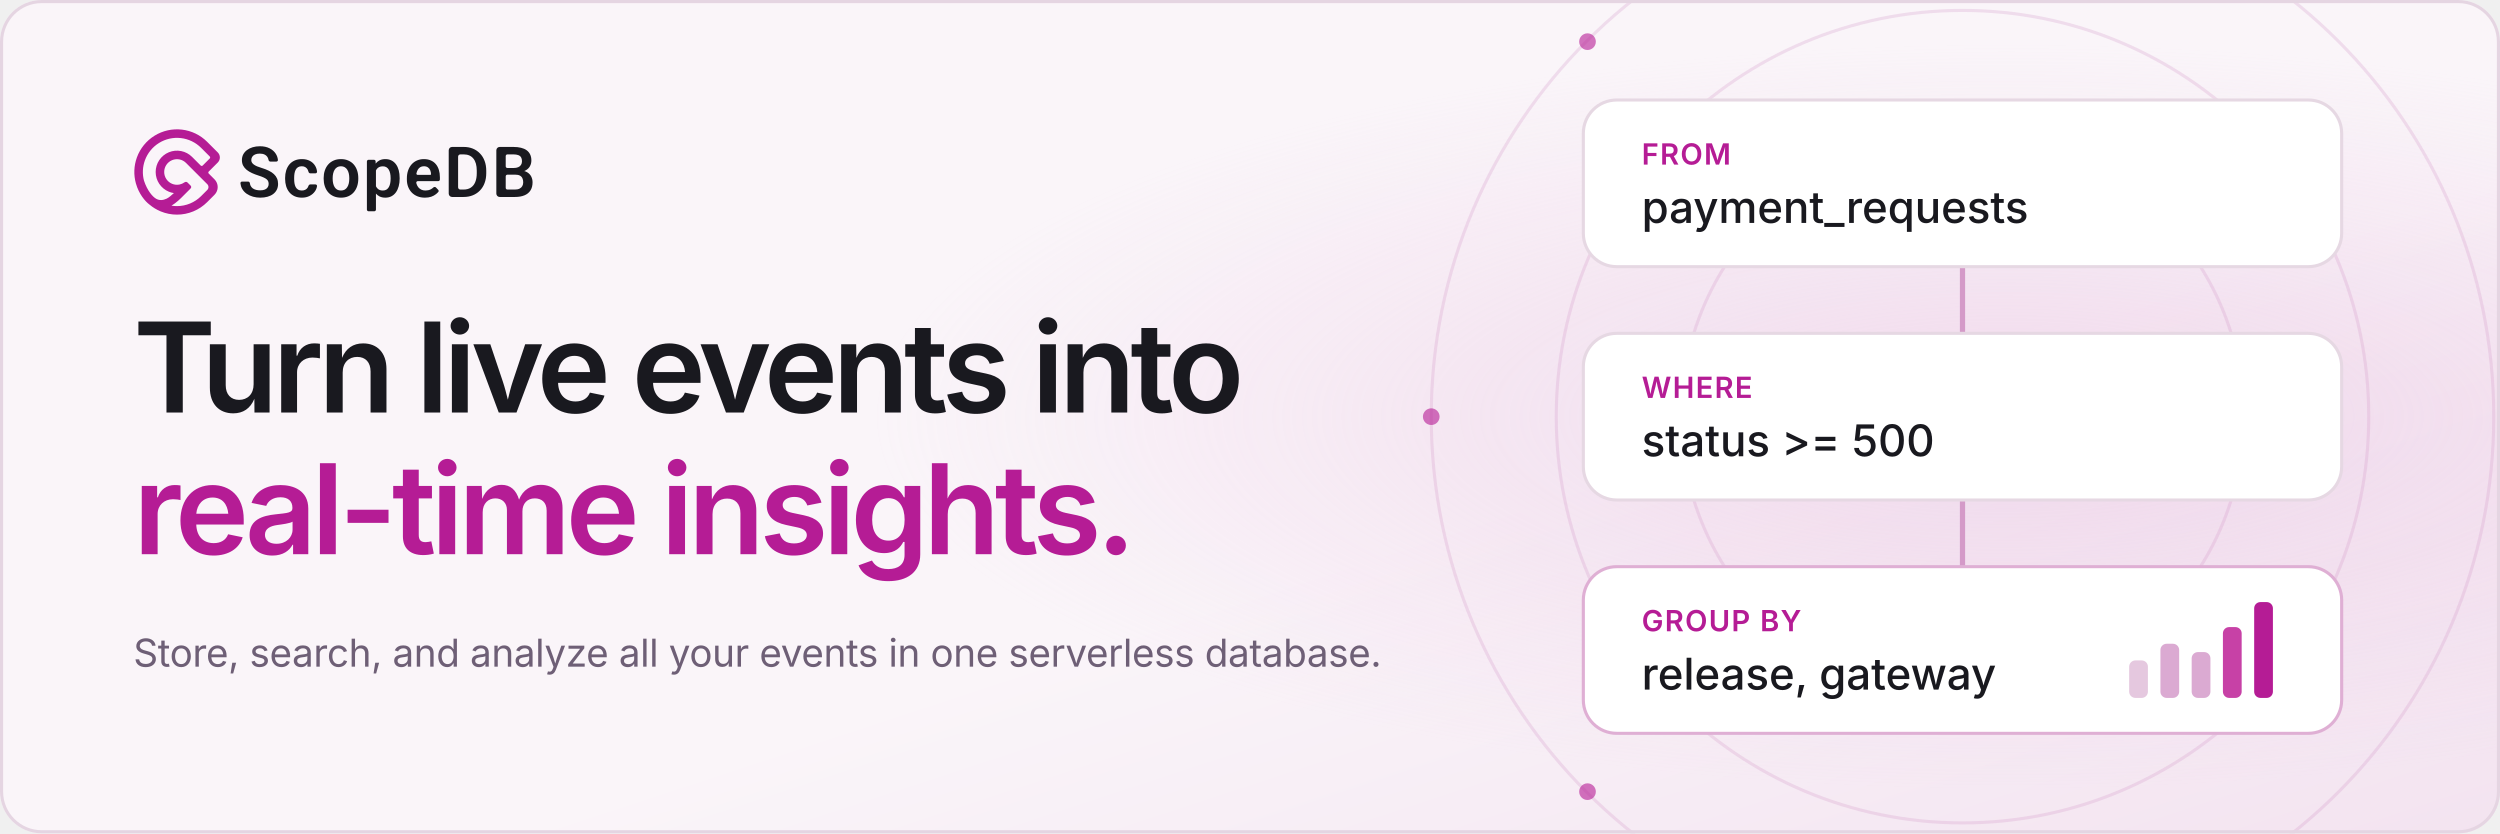
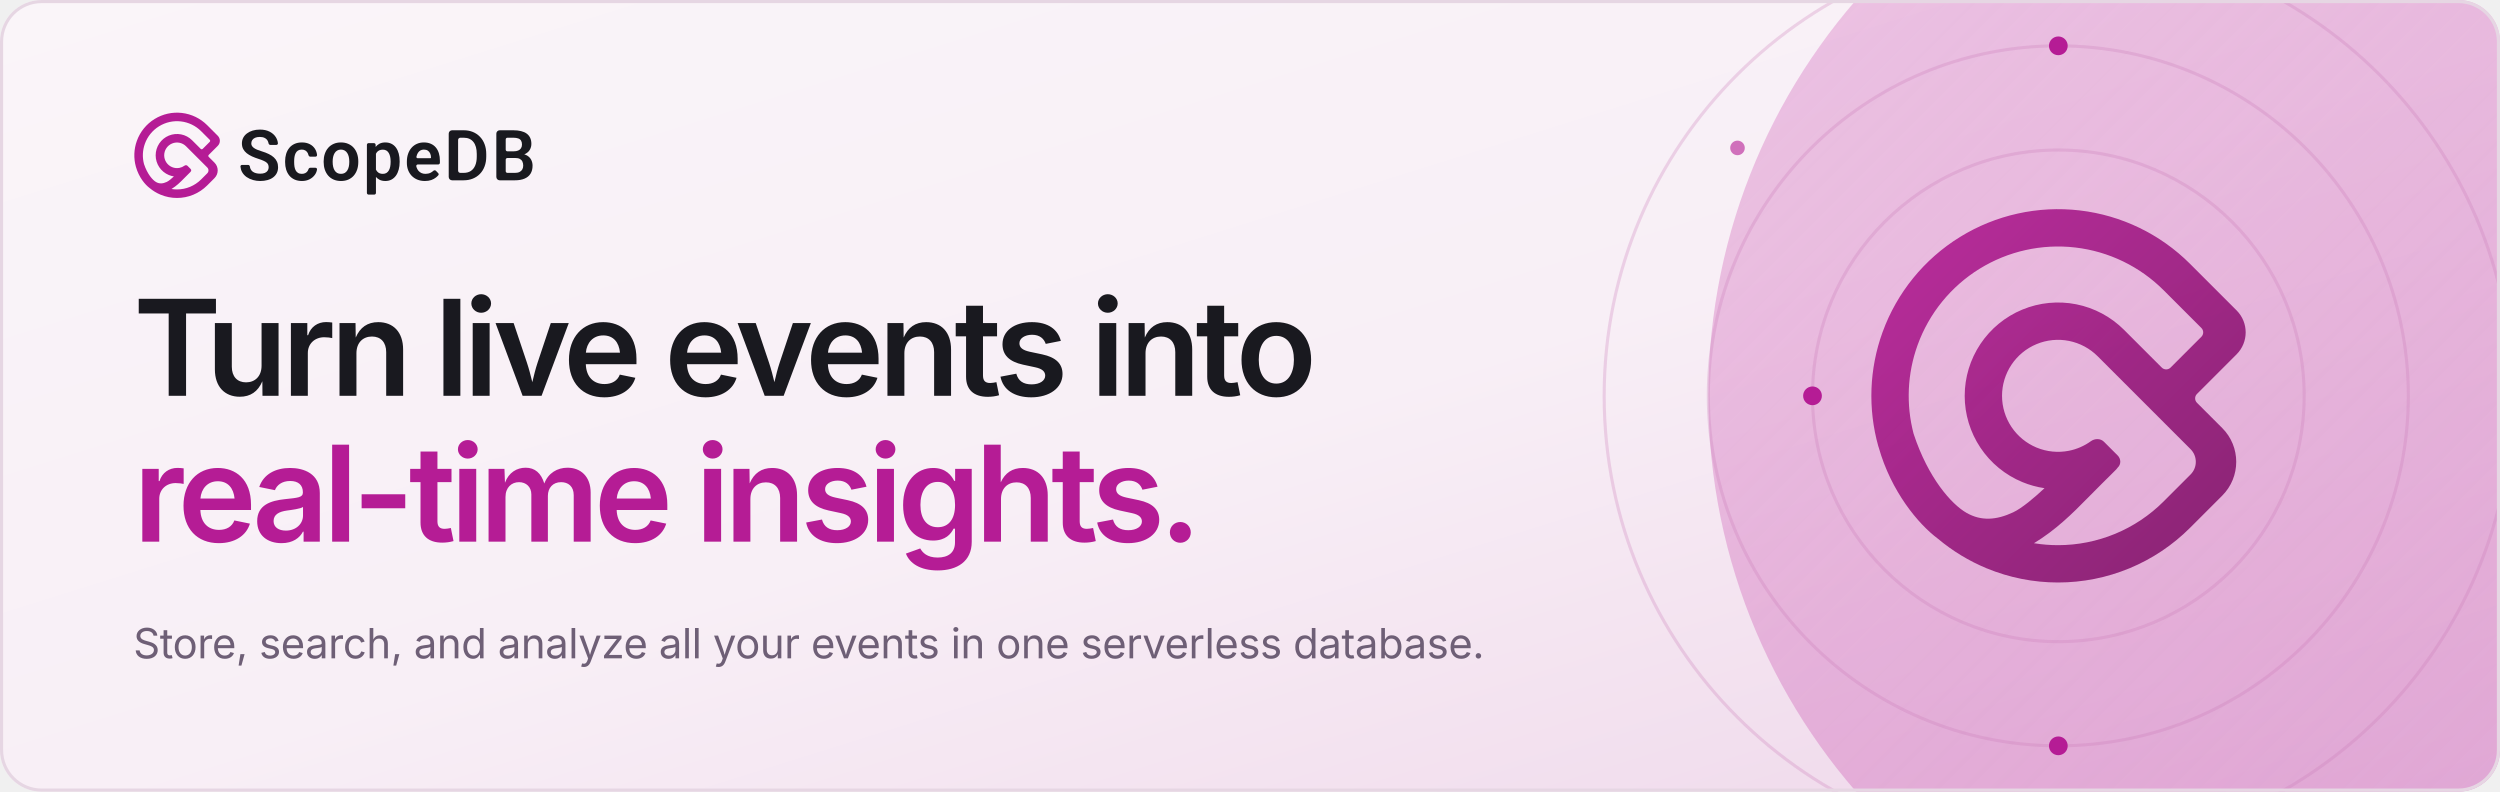
- <svg xmlns="http://www.w3.org/2000/svg" width="1200" height="400" viewBox="0 0 1200 400" font-family="Geist, -apple-system, BlinkMacSystemFont, sans-serif">
+ <svg xmlns="http://www.w3.org/2000/svg" width="1200" height="380" viewBox="0 0 1200 380" font-family="Geist, -apple-system, BlinkMacSystemFont, sans-serif">
  <defs>
    <linearGradient id="dark-bg" x1="0" y1="0" x2="1" y2="1">
-       <stop offset="0%" stop-color="#17161D" />
-       <stop offset="52%" stop-color="#211522" />
-       <stop offset="100%" stop-color="#5E1649" />
+       <stop offset="0%" stop-color="#19191F" />
+       <stop offset="54%" stop-color="#211621" />
+       <stop offset="100%" stop-color="#691952" />
    </linearGradient>
    <linearGradient id="light-bg" x1="0" y1="0" x2="1" y2="1">
      <stop offset="0%" stop-color="#FAF5F9" />
-       <stop offset="60%" stop-color="#FAF5F9" />
-       <stop offset="100%" stop-color="#F3E3F0" />
+       <stop offset="52%" stop-color="#F8EFF6" />
+       <stop offset="100%" stop-color="#EED5E9" />
    </linearGradient>
-     <radialGradient id="glow" cx="0.80" cy="0.5" r="0.45">
-       <stop offset="0%" stop-color="#E5B8DC" stop-opacity="0.45" />
-       <stop offset="100%" stop-color="#E5B8DC" stop-opacity="0" />
-     </radialGradient>
+     <linearGradient id="brand-field-dark" x1="0" y1="0" x2="1" y2="1">
+       <stop offset="0%" stop-color="#B51C95" />
+       <stop offset="100%" stop-color="#6B154F" />
+     </linearGradient>
+     <linearGradient id="brand-field-light" x1="0" y1="0" x2="1" y2="1">
+       <stop offset="0%" stop-color="#E5A4D6" stop-opacity="0.55" />
+       <stop offset="100%" stop-color="#B51C95" stop-opacity="0.22" />
+     </linearGradient>
+     <linearGradient id="hero-symbol-light" x1="0" y1="0" x2="1" y2="1">
+       <stop offset="0%" stop-color="#B51C95" />
+       <stop offset="100%" stop-color="#7D1466" />
+     </linearGradient>
    <clipPath id="banner-clip">
-       <rect x="0" y="0" width="1200" height="400" rx="20" />
+       <rect x="0" y="0" width="1200" height="380" rx="20" />
    </clipPath>
  </defs>
  <g clip-path="url(#banner-clip)">
-     <rect x="0" y="0" width="1200" height="400" fill="url(#light-bg)" />
-     <rect x="0" y="0" width="1200" height="400" fill="url(#glow)" />
-     <circle cx="942" cy="200" r="135" fill="none" stroke="#D49AC8" stroke-opacity="0.28" stroke-width="1.5" />
-     <circle cx="942" cy="200" r="195" fill="none" stroke="#D49AC8" stroke-opacity="0.28" stroke-width="1.5" />
-     <circle cx="942" cy="200" r="255" fill="none" stroke="#D49AC8" stroke-opacity="0.28" stroke-width="1.5" />
-     <circle cx="762" cy="20" r="4" fill="#B51C95" fill-opacity="0.6" />
-     <circle cx="687" cy="200" r="4" fill="#B51C95" fill-opacity="0.6" />
-     <circle cx="762" cy="380" r="4" fill="#B51C95" fill-opacity="0.6" />
-     <svg x="64" y="62" width="192" height="41" viewBox="41 36 933 200">
+     <rect x="0" y="0" width="1200" height="380" fill="url(#light-bg)" />
+     <circle cx="1110" cy="190" r="290" fill="url(#brand-field-light)" />
+     <circle cx="988" cy="190" r="118" fill="none" stroke="#C87AB8" stroke-opacity="0.28" stroke-width="1.5" />
+     <circle cx="988" cy="190" r="168" fill="none" stroke="#C87AB8" stroke-opacity="0.28" stroke-width="1.5" />
+     <circle cx="988" cy="190" r="218" fill="none" stroke="#C87AB8" stroke-opacity="0.28" stroke-width="1.5" />
+     <circle cx="988" cy="22" r="4.5" fill="#B51C95" />
+     <circle cx="870" cy="190" r="4.5" fill="#B51C95" />
+     <circle cx="988" cy="358" r="4.5" fill="#B51C95" />
+     <circle cx="834" cy="71" r="3.5" fill="#B51C95" fill-opacity="0.6" />
+     <svg x="898" y="100" width="180" height="180" viewBox="199 200 603 601">
+       <path d="M217.836 398.17C240.886 334.607 284.72 280.687 342.239 245.146C399.757 209.606 467.59 194.525 534.749 202.348C601.908 210.171 664.459 240.439 712.269 288.249L787.105 363.085C806.632 382.612 806.632 414.27 787.105 433.796L723.407 497.494C719.502 501.4 719.502 507.731 723.407 511.637L764.058 552.287C794.065 582.296 794.066 630.949 764.058 660.958L712.269 712.746C684.396 740.619 651.306 762.73 614.889 777.815C578.472 792.899 539.439 800.662 500.021 800.662C460.603 800.662 421.569 792.898 385.152 777.814C356.738 766.044 330.349 749.998 306.883 730.274C275.395 706.838 231.696 654.533 211.579 583.201C211.361 582.684 211.172 582.146 211.016 581.589C194.114 521.355 196.427 457.208 217.836 398.17ZM465.56 417.304C449.106 424.12 435.042 435.661 425.147 450.47C415.252 465.278 409.971 482.688 409.971 500.498C409.971 518.308 415.253 535.719 425.148 550.527C435.042 565.335 449.106 576.878 465.56 583.694C482.014 590.509 500.121 592.292 517.588 588.818C530.322 586.284 542.301 581.039 552.737 573.504C559.188 568.846 568.256 568.734 573.882 574.36L595.957 596.434C601.415 601.893 601.615 610.699 596.015 615.842C595.365 616.856 594.598 617.818 593.711 618.705L583.459 628.958C583.459 628.958 560.606 651.504 547.396 665.02C523.192 689.785 495.991 716.501 461.309 737.487C474.077 739.573 487.023 740.63 500.021 740.63C531.555 740.63 562.781 734.419 591.914 722.352C621.048 710.284 647.521 692.595 669.819 670.296L713.118 626.998C724.37 615.745 724.371 597.499 713.118 586.246L563.695 436.823C551.102 424.23 535.056 415.654 517.589 412.18C500.121 408.705 482.015 410.489 465.56 417.304ZM373.795 296.216C327.781 324.649 292.713 367.785 274.273 418.635C257.608 464.592 255.408 514.417 267.758 561.464C267.792 561.565 267.827 561.665 267.861 561.767C291.424 633.2 328.852 674.968 352.952 688.71C376.471 702.12 400.89 700.461 427.883 687.799C442.289 681.041 462.288 663.957 478.281 648.998C466.086 647.212 454.093 643.923 442.586 639.157C415.162 627.797 391.722 608.56 375.231 583.879C358.74 559.199 349.938 530.182 349.938 500.499C349.938 470.816 358.74 441.798 375.231 417.117C391.722 392.436 415.163 373.2 442.586 361.84C470.01 350.481 500.187 347.508 529.3 353.299C558.413 359.09 585.155 373.385 606.144 394.374L666.839 455.068C670.744 458.973 677.075 458.973 680.981 455.068L730.513 405.535C734.419 401.63 734.419 395.298 730.513 391.393L669.819 330.699C631.571 292.451 581.53 268.237 527.803 261.979C474.076 255.721 419.81 267.784 373.795 296.216Z" fill="url(#hero-symbol-light)" fill-opacity="0.90" />
+     </svg>
+     <svg x="64" y="54" width="192" height="41" viewBox="41 36 933 200">
      <path d="M929.182 77.609C935.786 77.609 941.672 78.253 946.838 79.541C952.058 80.774 956.478 82.706 960.1 85.334C963.722 87.963 966.465 91.262 968.329 95.231C970.246 99.201 971.205 103.922 971.205 109.394C971.205 114.222 970.087 118.674 967.85 122.751C965.666 126.774 962.284 130.047 957.703 132.568C956.706 133.123 955.649 133.626 954.533 134.078C957.163 134.747 959.498 135.719 961.538 136.994C965.799 139.622 968.941 143.002 970.965 147.132C972.989 151.263 974.001 155.715 974.001 160.49C974.001 168 972.377 174.303 969.128 179.399C965.932 184.496 961.245 188.331 955.067 190.906C948.942 193.481 941.512 194.769 932.777 194.769H897.01C892.672 194.769 889.156 191.227 889.156 186.858V85.52C889.156 81.151 892.672 77.609 897.01 77.609H929.182ZM911.126 173.433C911.126 175.617 912.885 177.388 915.053 177.388H932.777C937.145 177.388 940.74 176.664 943.563 175.215C946.439 173.767 948.569 171.782 949.954 169.261C951.392 166.686 952.111 163.735 952.111 160.409C952.111 156.762 951.472 153.597 950.194 150.914C948.969 148.232 946.998 146.167 944.282 144.718C941.618 143.27 938.103 142.546 933.736 142.546H915.053C912.885 142.546 911.126 144.317 911.126 146.501V173.433ZM911.126 122.98C911.126 125.165 912.885 126.935 915.053 126.935H929.342C933.709 126.935 937.358 126.318 940.287 125.085C943.216 123.851 945.427 122.054 946.918 119.693C948.463 117.333 949.235 114.463 949.235 111.083C949.235 107.328 948.516 104.271 947.078 101.91C945.693 99.55 943.509 97.833 940.527 96.76C937.544 95.634 933.762 95.071 929.182 95.071H915.053C912.885 95.071 911.126 96.841 911.126 99.026V122.98Z" fill="#19191F" />
      <path d="M356.067 164.352C356.067 162.099 355.72 160.087 355.028 158.317C354.389 156.493 353.191 154.857 351.433 153.409C349.729 151.907 347.305 150.458 344.163 149.064C341.074 147.615 337.079 146.113 332.179 144.557C326.746 142.841 321.687 140.91 317 138.764C312.313 136.618 308.185 134.124 304.616 131.28C301.101 128.437 298.358 125.165 296.388 121.464C294.417 117.708 293.432 113.363 293.432 108.428C293.432 103.6 294.444 99.201 296.467 95.231C298.545 91.262 301.474 87.855 305.256 85.012C309.037 82.115 313.484 79.889 318.597 78.334C323.764 76.778 329.463 76 335.694 76C344.323 76 351.779 77.582 358.064 80.748C364.402 83.912 369.302 88.204 372.764 93.622C375.538 97.964 377.201 102.737 377.752 107.94C377.982 110.112 376.199 111.888 374.03 111.888H359.993C357.825 111.888 356.115 110.103 355.738 107.952C355.376 105.878 354.713 103.972 353.75 102.232C352.258 99.443 349.968 97.243 346.879 95.634C343.843 94.025 340.008 93.22 335.375 93.22C330.901 93.22 327.172 93.89 324.19 95.231C321.261 96.573 319.05 98.397 317.559 100.703C316.121 103.01 315.402 105.585 315.402 108.428C315.402 110.574 315.908 112.505 316.92 114.222C317.932 115.885 319.45 117.467 321.474 118.969C323.497 120.417 326.001 121.785 328.983 123.073C332.019 124.307 335.534 125.541 339.529 126.774C345.92 128.706 351.513 130.851 356.306 133.212C361.153 135.572 365.174 138.254 368.37 141.258C371.619 144.262 374.042 147.642 375.64 151.397C377.291 155.152 378.117 159.417 378.117 164.191C378.117 169.234 377.131 173.74 375.161 177.71C373.19 181.679 370.367 185.059 366.692 187.848C363.017 190.638 358.597 192.757 353.43 194.205C348.317 195.654 342.592 196.378 336.254 196.378C330.608 196.378 325.015 195.627 319.476 194.125C313.99 192.569 309.01 190.262 304.537 187.205C300.063 184.093 296.494 180.177 293.831 175.457C291.732 171.694 290.461 167.432 290.016 162.669C289.813 160.495 291.595 158.72 293.763 158.72H307.96C310.128 158.72 311.846 160.499 312.135 162.664C312.409 164.723 312.913 166.573 313.644 168.215C314.869 170.79 316.574 172.908 318.757 174.571C320.994 176.181 323.604 177.361 326.587 178.112C329.569 178.863 332.792 179.238 336.254 179.238C340.727 179.238 344.402 178.622 347.279 177.388C350.208 176.1 352.392 174.33 353.83 172.077C355.321 169.824 356.067 167.249 356.067 164.352Z" fill="#19191F" />
      <path d="M433.835 179.641C436.818 179.641 439.481 179.051 441.824 177.87C444.168 176.69 446.032 175.027 447.417 172.881C448.184 171.737 448.761 170.494 449.149 169.151C449.74 167.11 451.404 165.398 453.515 165.398H465.628C467.825 165.398 469.624 167.221 469.303 169.41C468.67 173.72 467.127 177.667 464.673 181.25C461.478 185.917 457.217 189.618 451.891 192.354C446.618 195.037 440.706 196.378 434.155 196.378C427.497 196.378 421.692 195.251 416.738 192.998C411.785 190.745 407.657 187.607 404.355 183.583C401.106 179.56 398.656 174.893 397.005 169.582C395.407 164.271 394.608 158.585 394.608 152.523V149.948C394.608 143.887 395.407 138.2 397.005 132.89C398.656 127.579 401.106 122.912 404.355 118.888C407.657 114.865 411.785 111.727 416.738 109.474C421.692 107.221 427.471 106.094 434.075 106.094C441.052 106.094 447.177 107.462 452.45 110.198C457.776 112.934 461.93 116.796 464.913 121.785C467.332 125.761 468.821 130.298 469.38 135.398C469.621 137.593 467.83 139.407 465.637 139.407H453.527C451.411 139.407 449.725 137.702 449.281 135.618C448.934 133.985 448.392 132.459 447.657 131.039C446.378 128.571 444.567 126.586 442.224 125.084C439.88 123.582 437.031 122.831 433.675 122.831C430.107 122.831 427.124 123.582 424.728 125.084C422.384 126.586 420.547 128.652 419.215 131.28C417.937 133.855 417.031 136.752 416.499 139.971C416.019 143.136 415.78 146.462 415.78 149.948V152.523C415.78 156.064 416.019 159.444 416.499 162.662C417.031 165.881 417.937 168.778 419.215 171.353C420.547 173.874 422.384 175.885 424.728 177.388C427.124 178.89 430.16 179.641 433.835 179.641Z" fill="#19191F" />
      <path d="M484.842 152.121V150.431C484.842 144.048 485.747 138.174 487.558 132.809C489.369 127.391 492.005 122.697 495.467 118.727C498.929 114.758 503.164 111.673 508.17 109.474C513.177 107.221 518.876 106.094 525.267 106.094C531.765 106.094 537.517 107.221 542.524 109.474C547.583 111.673 551.844 114.758 555.306 118.727C558.768 122.697 561.405 127.391 563.216 132.809C565.026 138.174 565.932 144.048 565.932 150.431V152.121C565.932 158.451 565.026 164.325 563.216 169.743C561.405 175.108 558.768 179.802 555.306 183.825C551.844 187.795 547.61 190.879 542.604 193.078C537.597 195.278 531.871 196.378 525.427 196.378C519.035 196.378 513.31 195.278 508.25 193.078C503.19 190.879 498.929 187.795 495.467 183.825C492.005 179.802 489.369 175.108 487.558 169.743C485.747 164.325 484.842 158.451 484.842 152.121ZM505.933 150.431V152.121C505.933 155.93 506.306 159.497 507.052 162.823C507.797 166.149 508.942 169.073 510.487 171.594C512.032 174.115 514.029 176.1 516.479 177.548C518.982 178.943 521.965 179.641 525.427 179.641C528.835 179.641 531.765 178.943 534.215 177.548C536.665 176.1 538.662 174.115 540.207 171.594C541.805 169.073 542.976 166.149 543.722 162.823C544.468 159.497 544.84 155.93 544.84 152.121V150.431C544.84 146.676 544.468 143.162 543.722 139.89C542.976 136.564 541.805 133.641 540.207 131.119C538.662 128.544 536.638 126.533 534.135 125.084C531.685 123.582 528.729 122.831 525.267 122.831C521.858 122.831 518.929 123.582 516.479 125.084C514.029 126.533 512.032 128.544 510.487 131.119C508.942 133.641 507.797 136.564 507.052 139.89C506.306 143.162 505.933 146.676 505.933 150.431Z" fill="#19191F" />
      <path d="M629.082 106.095C634.568 106.095 639.388 107.141 643.543 109.233C647.75 111.325 651.292 114.329 654.168 118.245C657.044 122.161 659.202 126.828 660.64 132.246C662.078 137.664 662.797 143.699 662.797 150.351V152.041C662.797 158.371 662.051 164.245 660.56 169.663C659.122 175.028 656.991 179.722 654.168 183.745C651.345 187.715 647.83 190.826 643.623 193.079C639.468 195.278 634.675 196.378 629.242 196.378C623.916 196.378 619.282 195.359 615.341 193.32C612.282 191.697 609.593 189.556 607.272 186.899V224.288C607.272 226.472 605.514 228.243 603.345 228.243H590.027C587.859 228.243 586.101 226.472 586.101 224.288V111.659C586.101 109.475 587.859 107.704 590.027 107.704H602.597C604.765 107.704 606.523 109.475 606.523 111.659V116.602C609.002 113.49 611.915 111.034 615.261 109.233C619.202 107.141 623.809 106.095 629.082 106.095ZM623.49 122.993C620.241 122.993 617.445 123.529 615.101 124.602C612.758 125.675 610.84 127.204 609.349 129.189C608.569 130.227 607.877 131.367 607.272 132.611V169.788C608.647 172.707 610.591 175.053 613.104 176.825C615.82 178.702 619.336 179.641 623.65 179.641C626.899 179.641 629.668 178.917 631.958 177.468C634.249 176.02 636.113 174.035 637.551 171.514C638.989 168.939 640.028 165.989 640.667 162.663C641.306 159.337 641.625 155.796 641.625 152.041V150.351C641.625 146.489 641.279 142.922 640.587 139.649C639.894 136.323 638.829 133.427 637.391 130.959C635.953 128.438 634.089 126.48 631.799 125.085C629.508 123.69 626.739 122.993 623.49 122.993Z" fill="#19191F" />
      <path d="M719.555 106.094C725.68 106.094 731.086 107.14 735.773 109.232C740.46 111.271 744.375 114.168 747.518 117.923C750.66 121.678 753.03 126.184 754.628 131.441C756.226 136.645 757.025 142.411 757.025 148.741V153.718C757.025 155.902 755.267 157.673 753.098 157.673H705.388C703.08 157.673 701.244 159.678 701.745 161.947C701.926 162.766 702.137 163.567 702.379 164.352C703.391 167.463 704.855 170.172 706.773 172.479C708.743 174.732 711.087 176.502 713.803 177.79C716.573 179.024 719.715 179.641 723.23 179.641C727.651 179.641 731.646 178.782 735.214 177.066C737.541 175.929 739.669 174.448 741.6 172.625C743.342 170.98 746.122 170.808 747.779 172.54L753.054 178.052C754.344 179.4 754.536 181.49 753.328 182.912C751.819 184.687 750.015 186.413 747.917 188.09C744.881 190.557 741.206 192.569 736.892 194.125C732.578 195.627 727.598 196.378 721.952 196.378C715.401 196.378 709.516 195.305 704.296 193.159C699.077 191.013 694.629 188.036 690.954 184.227C687.332 180.365 684.536 175.885 682.566 170.789C680.648 165.639 679.689 160.114 679.689 154.213V150.995C679.689 144.289 680.648 138.2 682.566 132.729C684.483 127.203 687.199 122.456 690.715 118.486C694.23 114.516 698.437 111.459 703.337 109.313C708.237 107.167 713.643 106.094 719.555 106.094ZM719.396 122.831C716.253 122.831 713.51 123.529 711.167 124.923C708.877 126.265 706.959 128.196 705.415 130.717C703.923 133.185 702.805 136.135 702.059 139.568C701.665 141.383 703.096 143.028 704.941 143.028H734.655C735.537 143.028 736.253 142.308 736.253 141.419C736.146 138.039 735.507 134.955 734.335 132.165C733.164 129.322 731.353 127.069 728.903 125.406C726.453 123.69 723.284 122.831 719.396 122.831Z" fill="#19191F" />
      <path d="M812.904 77.61C820.68 77.61 827.764 78.924 834.155 81.553C840.6 84.181 846.166 87.963 850.853 92.898C855.593 97.78 859.215 103.627 861.718 110.44C864.274 117.253 865.553 124.871 865.553 133.293V139.167C865.553 147.535 864.274 155.153 861.718 162.019C859.215 168.832 855.593 174.679 850.853 179.561C846.166 184.443 840.573 188.198 834.075 190.826C827.578 193.455 820.361 194.769 812.425 194.769H785.526C781.188 194.769 777.672 191.228 777.672 186.859V85.52C777.672 81.151 781.188 77.61 785.526 77.61H812.904ZM799.642 172.115C799.642 175.027 801.986 177.388 804.878 177.388H812.425C819.189 177.388 824.861 175.886 829.442 172.882C834.022 169.824 837.484 165.452 839.828 159.766C842.171 154.026 843.343 147.16 843.343 139.167V133.132C843.343 126.963 842.677 121.518 841.346 116.797C840.014 112.076 838.043 108.107 835.434 104.888C832.877 101.669 829.708 99.228 825.926 97.566C822.145 95.903 817.804 95.071 812.904 95.071H804.878C801.986 95.071 799.642 97.432 799.642 100.345V172.115Z" fill="#19191F" />
      <path d="M47.527 102.199C55.197 81.049 69.782 63.108 88.921 51.282C108.06 39.456 130.631 34.438 152.977 37.041C175.324 39.644 196.137 49.716 212.045 65.624L236.946 90.525C243.443 97.022 243.443 107.556 236.946 114.053L215.751 135.248C214.452 136.548 214.452 138.655 215.751 139.954L229.277 153.48C239.262 163.465 239.262 179.654 229.277 189.639L212.045 206.871C202.771 216.146 191.76 223.503 179.643 228.522C167.525 233.541 154.538 236.124 141.422 236.125C128.306 236.124 115.318 233.541 103.2 228.522C93.746 224.606 84.965 219.266 77.157 212.703C66.679 204.905 52.139 187.501 45.445 163.766C45.373 163.594 45.31 163.415 45.258 163.23C39.634 143.188 40.404 121.844 47.527 102.199ZM129.955 108.566C124.48 110.834 119.8 114.674 116.508 119.601C113.216 124.529 111.458 130.322 111.458 136.248C111.458 142.174 113.216 147.967 116.508 152.895C119.801 157.822 124.48 161.663 129.955 163.93C135.43 166.198 141.455 166.791 147.267 165.635C151.504 164.792 155.49 163.047 158.962 160.54C161.109 158.99 164.126 158.952 165.998 160.825L173.343 168.17C175.16 169.986 175.226 172.916 173.363 174.627C173.147 174.965 172.891 175.285 172.596 175.58L169.185 178.991C169.185 178.991 161.581 186.494 157.185 190.991C149.132 199.231 140.081 208.12 128.541 215.104C132.789 215.798 137.097 216.149 141.422 216.149C151.914 216.149 162.304 214.083 171.998 210.067C181.692 206.052 190.501 200.166 197.92 192.747L212.328 178.339C216.072 174.595 216.072 168.524 212.328 164.78L162.609 115.06C158.418 110.87 153.079 108.017 147.267 106.861C141.455 105.704 135.43 106.298 129.955 108.566ZM99.421 68.275C84.11 77.736 72.442 92.089 66.306 109.009C60.761 124.3 60.029 140.879 64.138 156.534C64.15 156.567 64.161 156.601 64.172 156.634C72.013 180.403 84.467 194.301 92.486 198.873C100.312 203.336 108.437 202.784 117.418 198.57C122.212 196.322 128.866 190.637 134.188 185.66C130.13 185.066 126.14 183.971 122.311 182.385C113.186 178.605 105.386 172.204 99.899 163.992C94.412 155.78 91.483 146.125 91.483 136.248C91.483 126.371 94.412 116.716 99.899 108.503C105.386 100.291 113.186 93.89 122.311 90.111C131.436 86.331 141.477 85.342 151.164 87.269C160.851 89.196 169.749 93.952 176.733 100.936L196.929 121.131C198.228 122.431 200.335 122.431 201.634 121.131L218.116 104.65C219.415 103.35 219.415 101.244 218.116 99.944L197.92 79.749C185.194 67.022 168.543 58.965 150.666 56.883C132.789 54.8 114.732 58.814 99.421 68.275Z" fill="#B51C95" />
    </svg>
-     <g font-weight="600" font-size="60" letter-spacing="-2.5">
-       <text x="64" y="198" fill="#19191F">Turn live events into</text>
-       <text x="64" y="266" fill="#B51C95">real-time insights.</text>
+     <g font-weight="600" font-size="64" letter-spacing="-2.7">
+       <text x="64" y="190" fill="#19191F">Turn live events into</text>
+       <text x="64" y="260" fill="#B51C95">real-time insights.</text>
    </g>
-     <text x="64" y="320" font-size="18.5" font-weight="400" letter-spacing="-0.15" fill="#6E5F76">
+     <text x="64" y="316" font-size="20" font-weight="400" letter-spacing="-0.15" fill="#6E5F76">
      Store, search, and analyze all your events in one serverless database.
    </text>
-     <g>
-       <path d="M 942 128 V 160" fill="none" stroke="#D49AC8" stroke-width="2.5" stroke-linecap="round" />
-       <path d="M 942 240 V 272" fill="none" stroke="#D49AC8" stroke-width="2.5" stroke-linecap="round" />
-       <rect x="760" y="48" width="364" height="80" rx="16" fill="#FFFFFF" stroke="#E6D8E3" stroke-width="1.5" />
-       <text x="788" y="79" font-size="14" font-weight="600" letter-spacing="0.6" fill="#B51C95">FROM</text>
-       <text x="788" y="107" font-size="21" font-weight="500" fill="#19191F">payment_requests</text>
-       <rect x="760" y="160" width="364" height="80" rx="16" fill="#FFFFFF" stroke="#E6D8E3" stroke-width="1.5" />
-       <text x="788" y="191" font-size="14" font-weight="600" letter-spacing="0.6" fill="#B51C95">WHERE</text>
-       <text x="788" y="219" font-size="21" font-weight="500" fill="#19191F">status &gt;= 500</text>
-       <rect x="760" y="272" width="364" height="80" rx="16" fill="#FFFFFF" stroke="#DFAFD4" stroke-width="1.5" />
-       <text x="788" y="303" font-size="14" font-weight="600" letter-spacing="0.6" fill="#B51C95">GROUP BY</text>
-       <text x="788" y="331" font-size="21" font-weight="500" fill="#19191F">release, gateway</text>
-       <g transform="translate(1022, 289)">
-         <rect x="0" y="28" width="9" height="18" rx="3" fill="#E5C8DF" />
-         <rect x="15" y="20" width="9" height="26" rx="3" fill="#DBAAD2" />
-         <rect x="30" y="24" width="9" height="22" rx="3" fill="#DBAAD2" />
-         <rect x="45" y="12" width="9" height="34" rx="3" fill="#C741A6" />
-         <rect x="60" y="0" width="9" height="46" rx="3" fill="#B51C95" />
-       </g>
-     </g>
  </g>
-   <rect x="0.75" y="0.75" width="1198.5" height="398.5" rx="19.25" fill="none" stroke="#E5D5E2" stroke-width="1.5" />
+   <rect x="0.75" y="0.75" width="1198.5" height="378.5" rx="19.25" fill="none" stroke="#E6D6E3" stroke-width="1.5" />
</svg>
